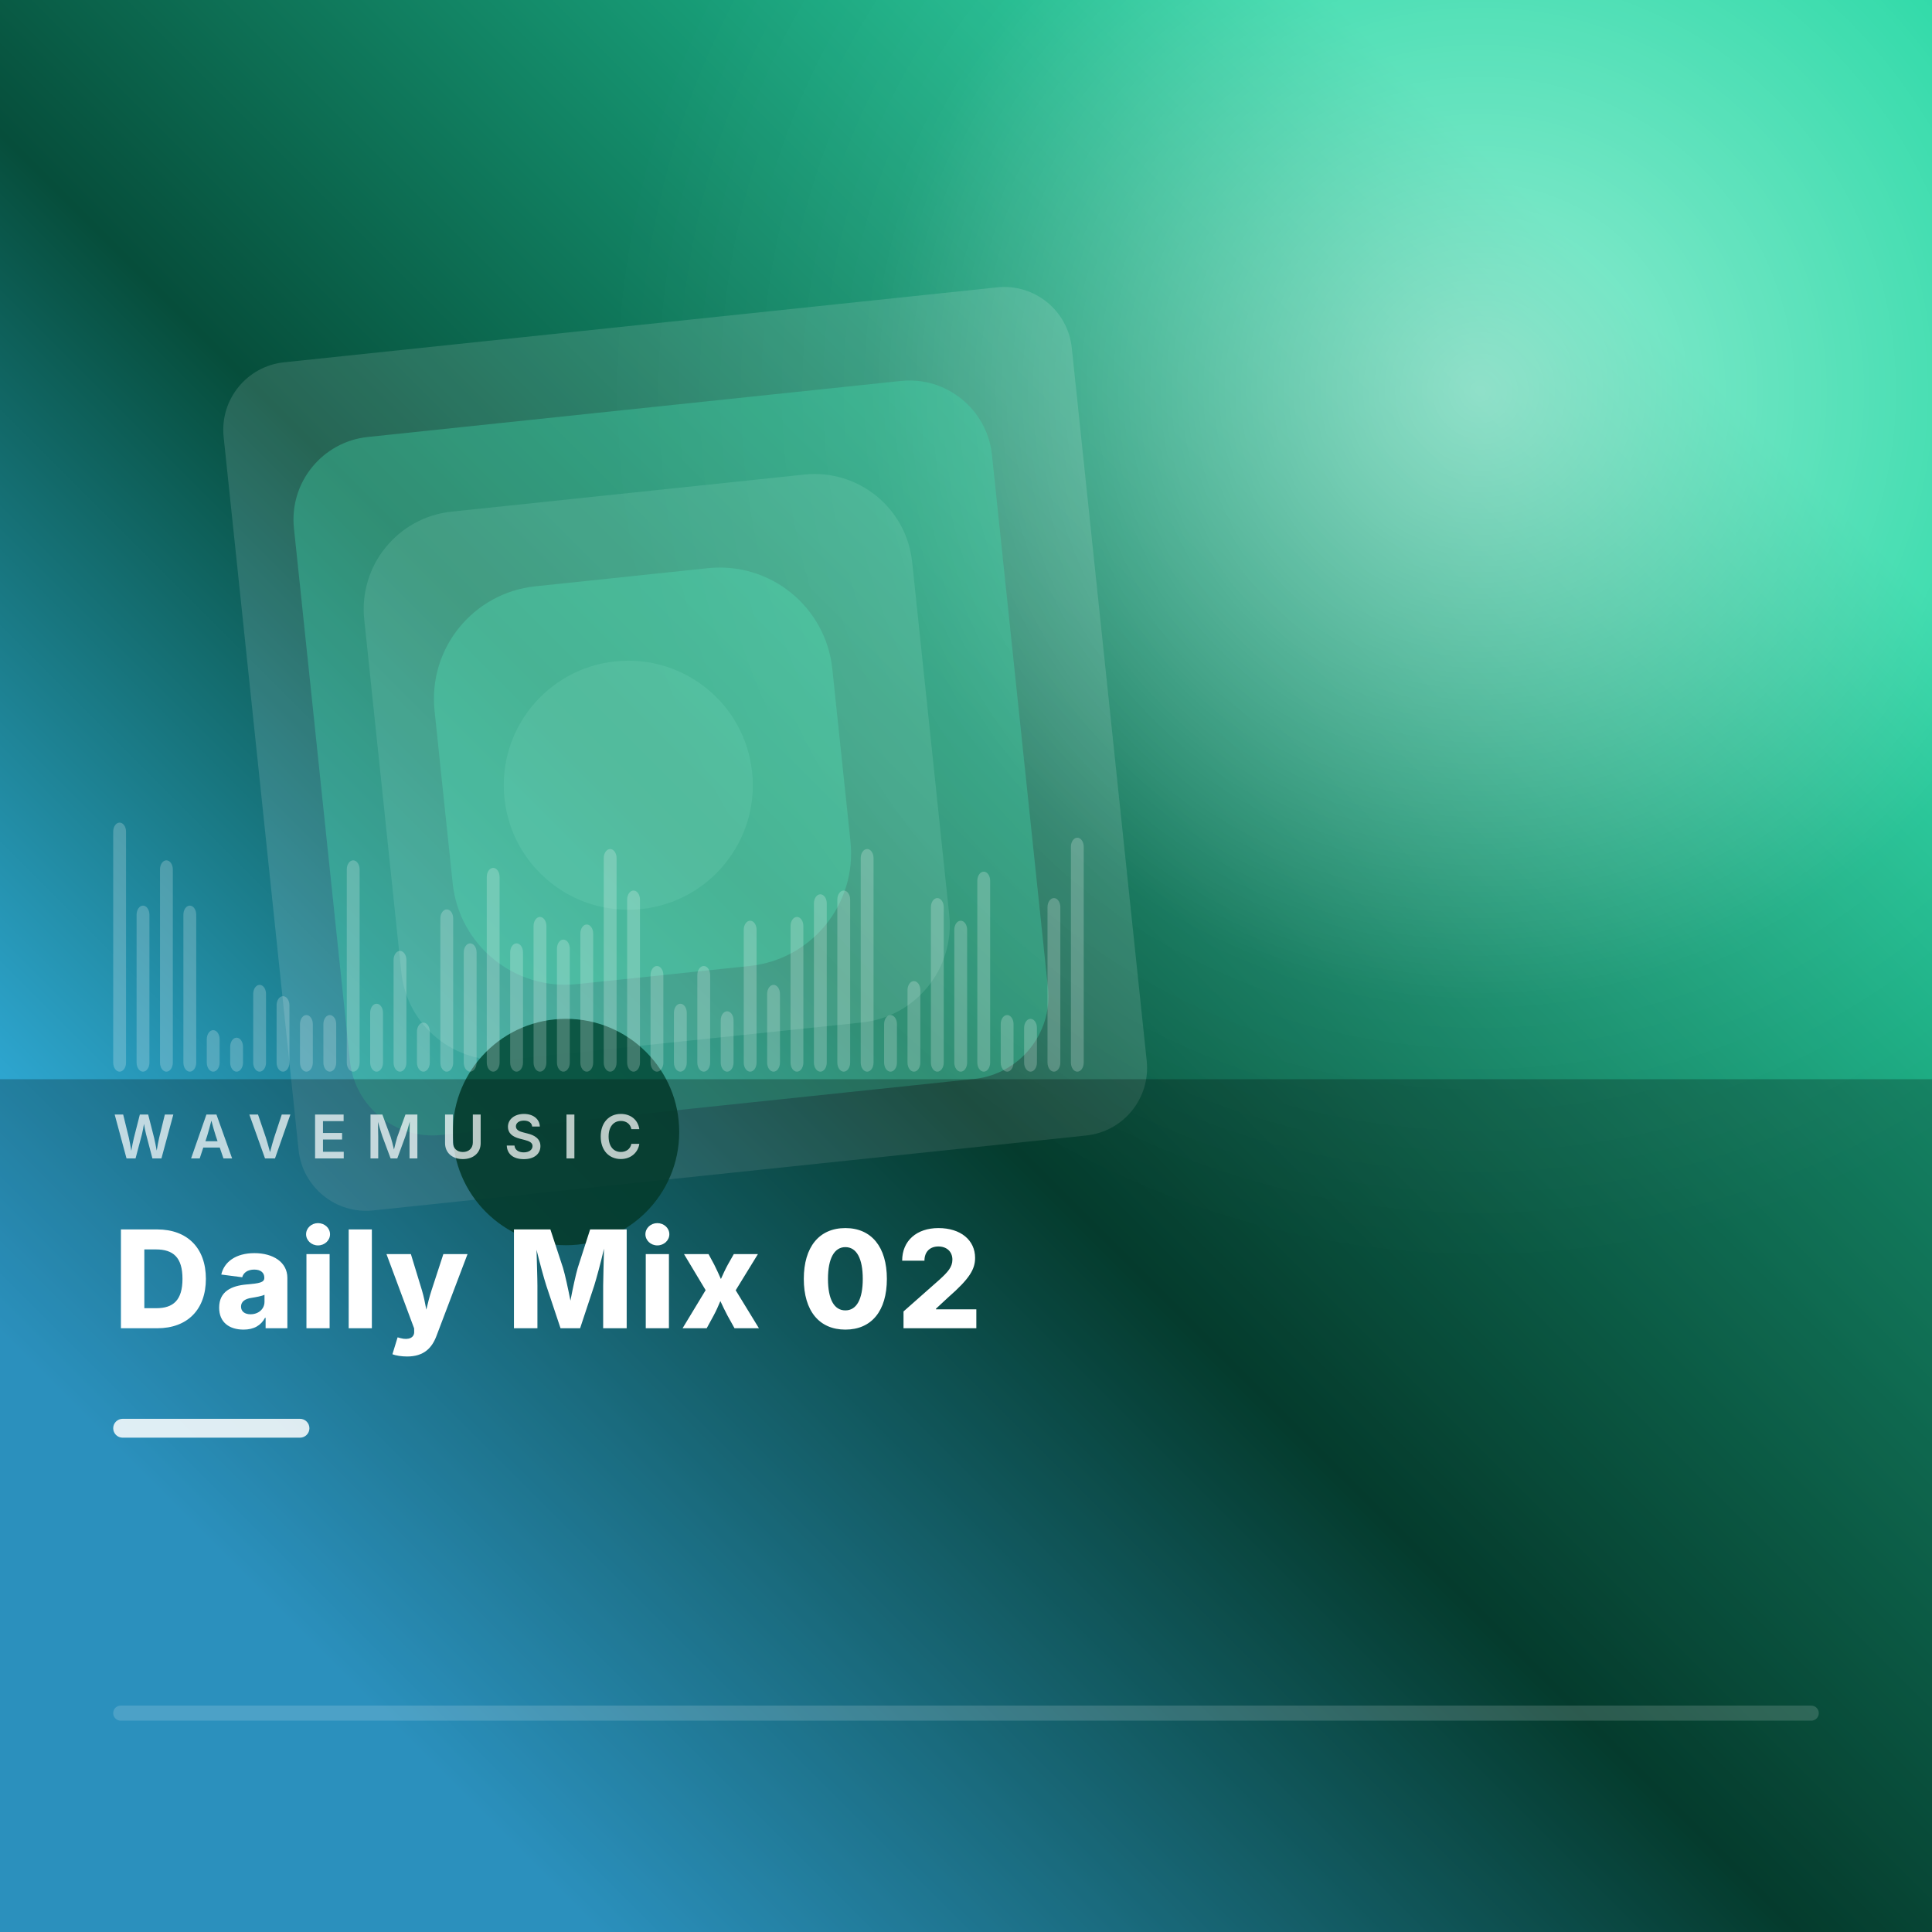
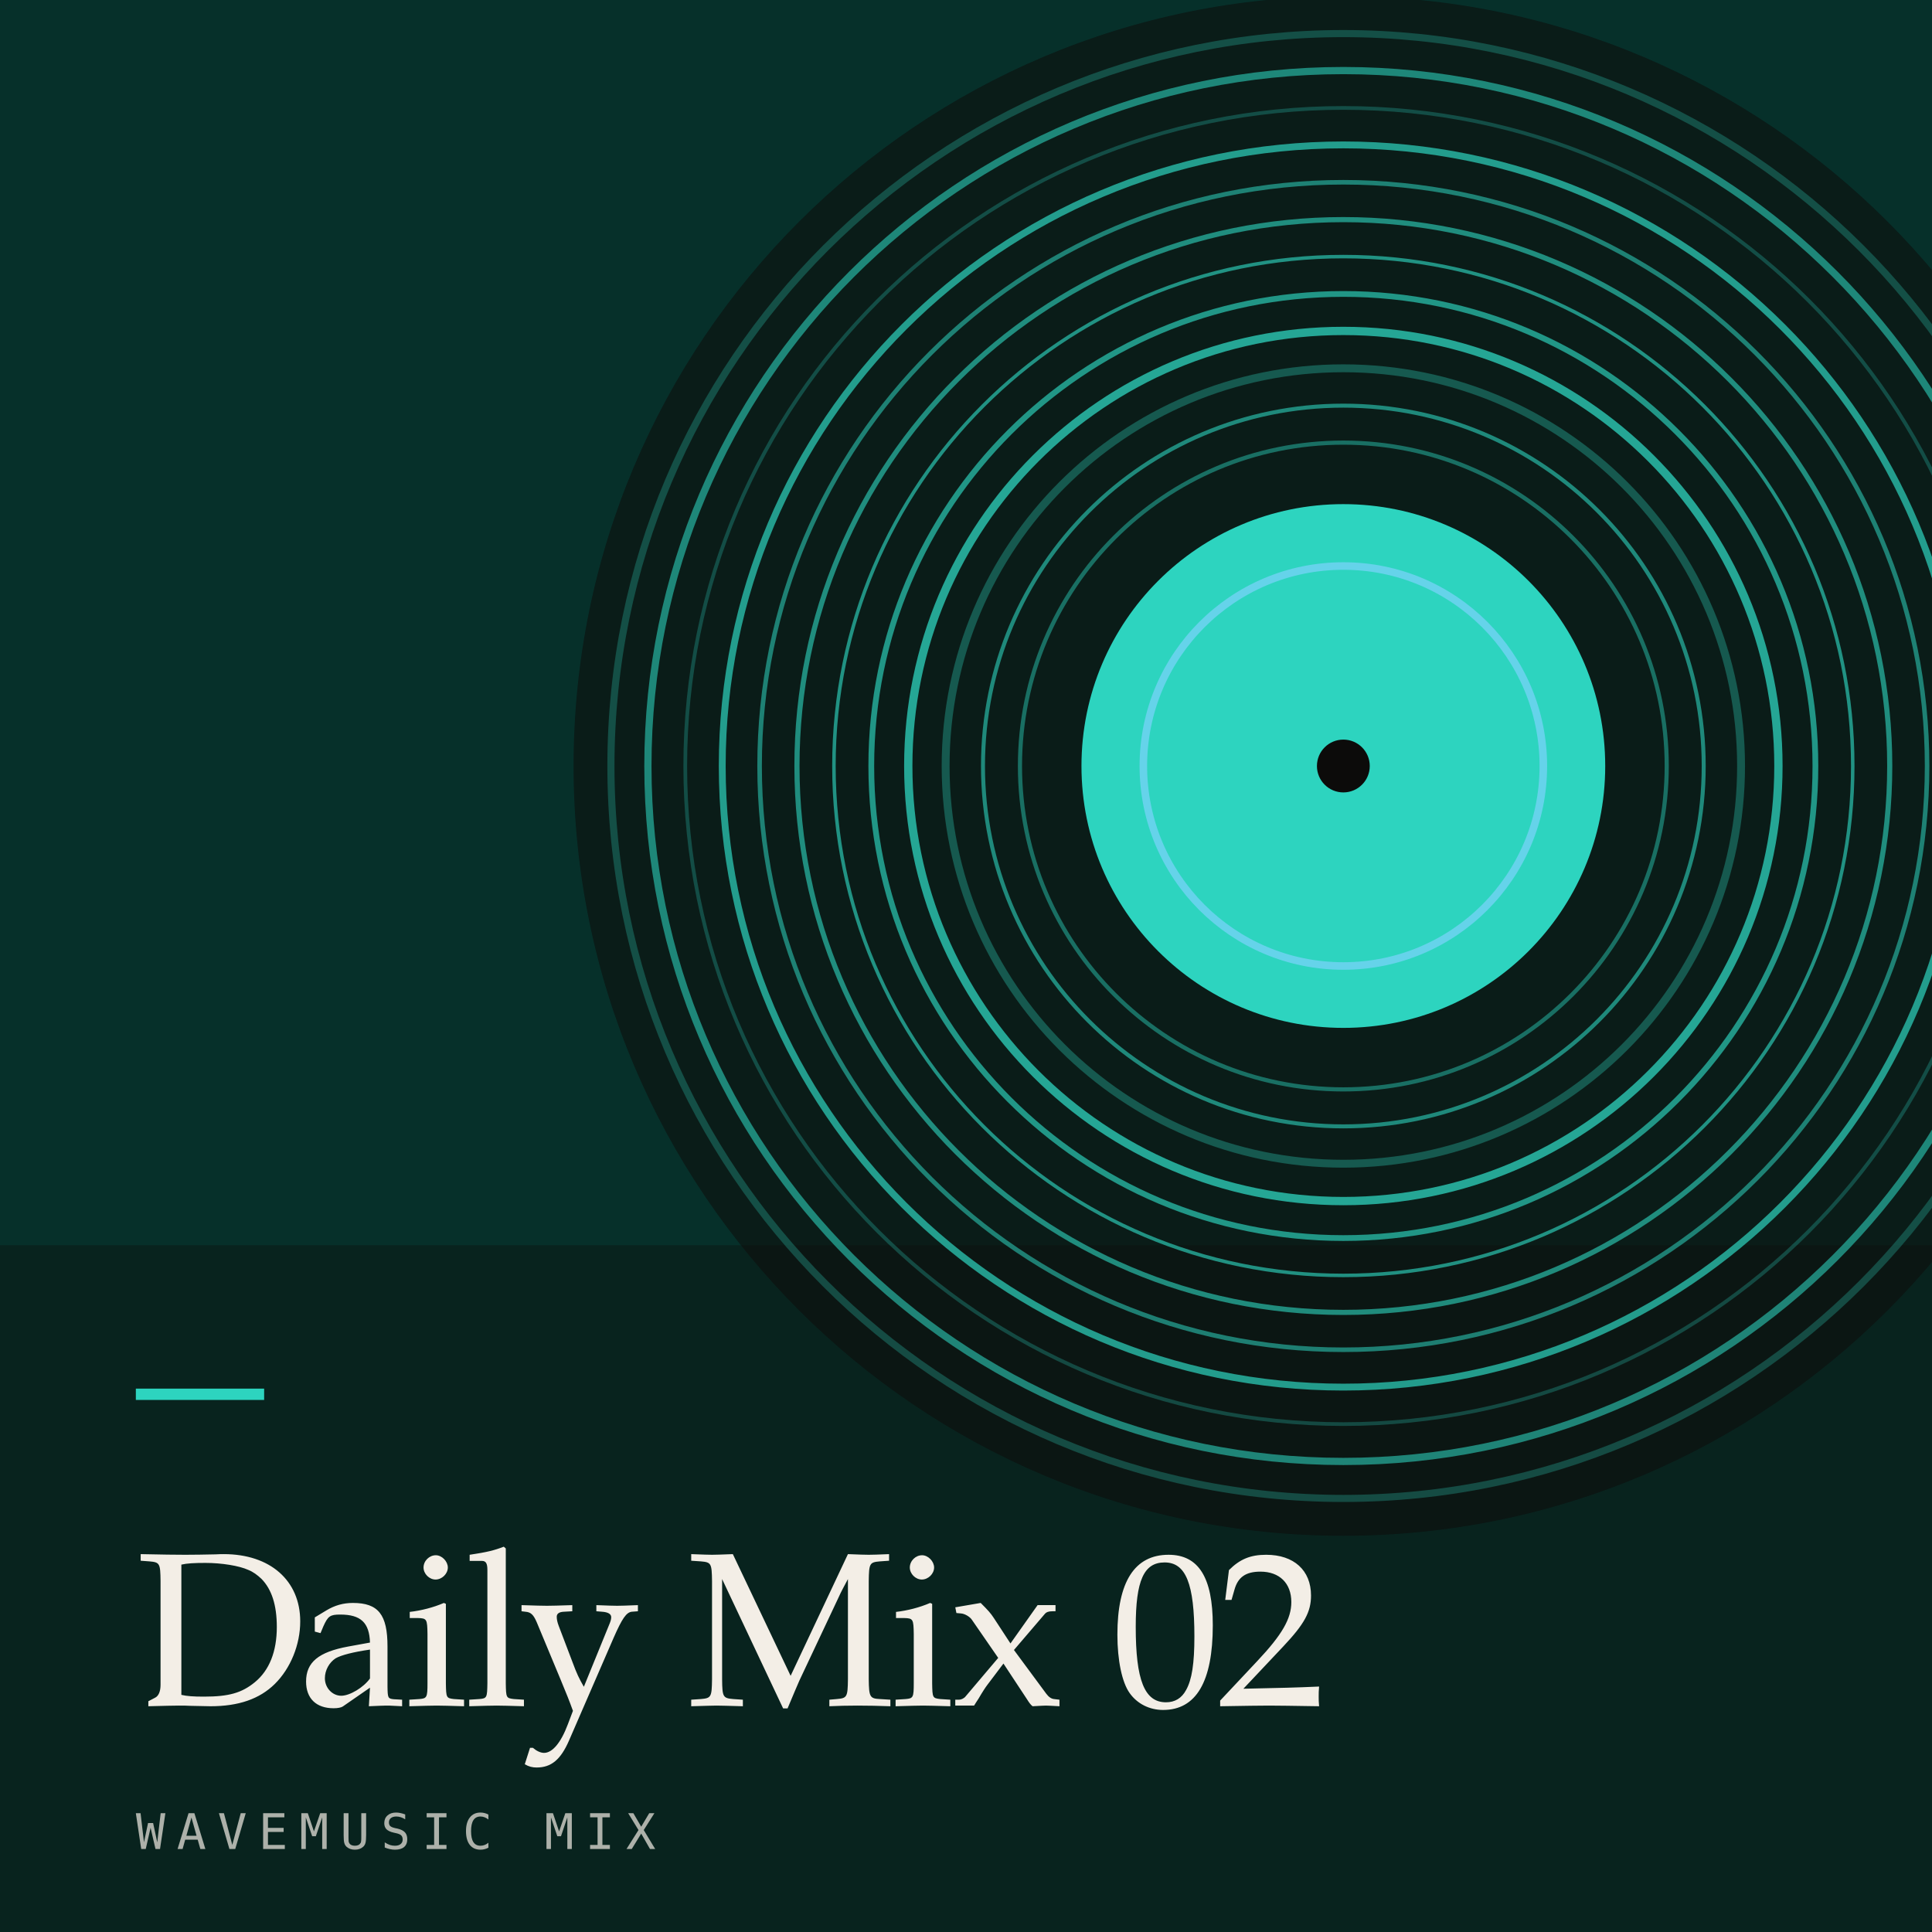
<svg xmlns="http://www.w3.org/2000/svg" viewBox="0 0 512 512" width="512" height="512" role="img" aria-label="Daily Mix 02">
-   <defs>
-     <linearGradient id="bgm1" gradientTransform="rotate(135 0.5 0.5)">
-       <stop offset="0" stop-color="#25d8a4" />
-       <stop offset="0.55" stop-color="#064e3b" />
-       <stop offset="1" stop-color="#38bdf8" />
-     </linearGradient>
-     <radialGradient id="glowm1" cx="0.5" cy="0.5" r="0.5">
-       <stop offset="0" stop-color="#ffffff" stop-opacity="0.5" />
-       <stop offset="0.7" stop-color="#ffffff" stop-opacity="0.05" />
-       <stop offset="1" stop-color="#ffffff" stop-opacity="0" />
-     </radialGradient>
-   </defs>
-   <rect width="512" height="512" fill="url(#bgm1)" />
-   <circle cx="392" cy="104" r="230" fill="url(#glowm1)" />
-   <g>
-     <rect x="139" y="166" width="66" height="66" rx="34" fill="#ffffff" opacity="0.13" transform="rotate(-6 256 256)" />
-     <rect x="123" y="144" width="106" height="106" rx="30" fill="#25d8a4" opacity="0.34" transform="rotate(-6 256 256)" />
-     <rect x="107" y="122" width="146" height="146" rx="26" fill="#ffffff" opacity="0.13" transform="rotate(-6 256 256)" />
-     <rect x="91" y="100" width="186" height="186" rx="22" fill="#25d8a4" opacity="0.34" transform="rotate(-6 256 256)" />
-     <rect x="75" y="78" width="226" height="226" rx="18" fill="#ffffff" opacity="0.13" transform="rotate(-6 256 256)" />
-     <circle cx="150" cy="300" r="30" fill="#064e3be6" />
-   </g>
-   <g>
-     <rect x="30.0" y="218.0" width="3.40" height="66" rx="2.4" fill="#ffffff" opacity="0.22" />
-     <rect x="36.2" y="240.0" width="3.40" height="44" rx="2.4" fill="#ffffff" opacity="0.22" />
-     <rect x="42.4" y="228.0" width="3.40" height="56" rx="2.4" fill="#ffffff" opacity="0.22" />
-     <rect x="48.6" y="240.0" width="3.40" height="44" rx="2.4" fill="#ffffff" opacity="0.22" />
-     <rect x="54.8" y="273.0" width="3.40" height="11" rx="2.4" fill="#ffffff" opacity="0.22" />
-     <rect x="61.0" y="275.0" width="3.40" height="9" rx="2.4" fill="#ffffff" opacity="0.22" />
-     <rect x="67.1" y="261.0" width="3.40" height="23" rx="2.4" fill="#ffffff" opacity="0.22" />
-     <rect x="73.3" y="264.0" width="3.40" height="20" rx="2.4" fill="#ffffff" opacity="0.22" />
-     <rect x="79.5" y="269.0" width="3.40" height="15" rx="2.4" fill="#ffffff" opacity="0.22" />
-     <rect x="85.7" y="269.0" width="3.40" height="15" rx="2.4" fill="#ffffff" opacity="0.22" />
-     <rect x="91.9" y="228.0" width="3.40" height="56" rx="2.4" fill="#ffffff" opacity="0.22" />
-     <rect x="98.1" y="266.0" width="3.40" height="18" rx="2.4" fill="#ffffff" opacity="0.22" />
-     <rect x="104.3" y="252.0" width="3.40" height="32" rx="2.4" fill="#ffffff" opacity="0.22" />
-     <rect x="110.5" y="271.0" width="3.40" height="13" rx="2.4" fill="#ffffff" opacity="0.22" />
-     <rect x="116.7" y="241.0" width="3.40" height="43" rx="2.4" fill="#ffffff" opacity="0.22" />
-     <rect x="122.9" y="250.0" width="3.40" height="34" rx="2.4" fill="#ffffff" opacity="0.22" />
-     <rect x="129.0" y="230.0" width="3.40" height="54" rx="2.4" fill="#ffffff" opacity="0.22" />
-     <rect x="135.2" y="250.0" width="3.40" height="34" rx="2.4" fill="#ffffff" opacity="0.22" />
-     <rect x="141.4" y="243.0" width="3.40" height="41" rx="2.4" fill="#ffffff" opacity="0.22" />
-     <rect x="147.6" y="249.0" width="3.40" height="35" rx="2.4" fill="#ffffff" opacity="0.22" />
-     <rect x="153.8" y="245.0" width="3.40" height="39" rx="2.4" fill="#ffffff" opacity="0.22" />
-     <rect x="160.0" y="225.0" width="3.40" height="59" rx="2.4" fill="#ffffff" opacity="0.22" />
-     <rect x="166.2" y="236.0" width="3.40" height="48" rx="2.4" fill="#ffffff" opacity="0.22" />
-     <rect x="172.4" y="256.0" width="3.40" height="28" rx="2.4" fill="#ffffff" opacity="0.22" />
-     <rect x="178.6" y="266.0" width="3.40" height="18" rx="2.4" fill="#ffffff" opacity="0.22" />
-     <rect x="184.8" y="256.0" width="3.40" height="28" rx="2.4" fill="#ffffff" opacity="0.22" />
-     <rect x="191.0" y="268.0" width="3.40" height="16" rx="2.4" fill="#ffffff" opacity="0.22" />
-     <rect x="197.1" y="244.0" width="3.40" height="40" rx="2.4" fill="#ffffff" opacity="0.22" />
-     <rect x="203.3" y="261.0" width="3.40" height="23" rx="2.4" fill="#ffffff" opacity="0.22" />
-     <rect x="209.5" y="243.0" width="3.40" height="41" rx="2.4" fill="#ffffff" opacity="0.22" />
-     <rect x="215.7" y="237.0" width="3.40" height="47" rx="2.4" fill="#ffffff" opacity="0.22" />
-     <rect x="221.9" y="236.0" width="3.40" height="48" rx="2.4" fill="#ffffff" opacity="0.22" />
-     <rect x="228.1" y="225.0" width="3.40" height="59" rx="2.4" fill="#ffffff" opacity="0.22" />
-     <rect x="234.3" y="269.0" width="3.40" height="15" rx="2.4" fill="#ffffff" opacity="0.22" />
-     <rect x="240.5" y="260.0" width="3.40" height="24" rx="2.4" fill="#ffffff" opacity="0.22" />
-     <rect x="246.7" y="238.0" width="3.40" height="46" rx="2.4" fill="#ffffff" opacity="0.22" />
-     <rect x="252.9" y="244.0" width="3.40" height="40" rx="2.4" fill="#ffffff" opacity="0.22" />
-     <rect x="259.0" y="231.0" width="3.40" height="53" rx="2.4" fill="#ffffff" opacity="0.22" />
-     <rect x="265.2" y="269.0" width="3.40" height="15" rx="2.4" fill="#ffffff" opacity="0.22" />
-     <rect x="271.4" y="270.0" width="3.40" height="14" rx="2.4" fill="#ffffff" opacity="0.22" />
-     <rect x="277.6" y="238.0" width="3.40" height="46" rx="2.4" fill="#ffffff" opacity="0.22" />
-     <rect x="283.8" y="222.0" width="3.40" height="62" rx="2.4" fill="#ffffff" opacity="0.22" />
-   </g>
-   <rect y="286" width="512" height="226" fill="#000000" opacity="0.24" />
-   <text x="30" y="352" font-family="Inter, 'Segoe UI', Arial, sans-serif" font-size="36" font-weight="800" letter-spacing="1" fill="#ffffff">Daily Mix 02</text>
-   <text x="30" y="307" font-family="Inter, 'Segoe UI', Arial, sans-serif" font-size="16" font-weight="600" letter-spacing="5" fill="#ffffff" opacity="0.72">WAVEMUSIC</text>
-   <rect x="30" y="376" width="52" height="5" rx="2.5" fill="#ffffff" opacity="0.85" />
-   <rect x="30" y="452" width="452" height="4" rx="2" fill="#ffffff" opacity="0.16" />
+   <rect width="512" height="512" fill="#06302a" />
+   <rect y="330" width="512" height="182" fill="#0c0b0a" opacity="0.35" />
+   <circle cx="356" cy="203" r="204" fill="#0c0b0a" opacity="0.55" />
+   <circle cx="356" cy="203" r="85.7" fill="none" stroke="#2dd4bf" stroke-width="1.10" opacity="0.45" />
+   <circle cx="356" cy="203" r="95.5" fill="none" stroke="#2dd4bf" stroke-width="1.06" opacity="0.59" />
+   <circle cx="356" cy="203" r="105.4" fill="none" stroke="#2dd4bf" stroke-width="2.09" opacity="0.33" />
+   <circle cx="356" cy="203" r="115.3" fill="none" stroke="#2dd4bf" stroke-width="2.20" opacity="0.75" />
+   <circle cx="356" cy="203" r="125.1" fill="none" stroke="#2dd4bf" stroke-width="1.53" opacity="0.66" />
+   <circle cx="356" cy="203" r="135.0" fill="none" stroke="#2dd4bf" stroke-width="0.93" opacity="0.64" />
+   <circle cx="356" cy="203" r="144.8" fill="none" stroke="#2dd4bf" stroke-width="1.36" opacity="0.61" />
+   <circle cx="356" cy="203" r="154.7" fill="none" stroke="#2dd4bf" stroke-width="1.21" opacity="0.55" />
+   <circle cx="356" cy="203" r="164.6" fill="none" stroke="#2dd4bf" stroke-width="1.82" opacity="0.70" />
+   <circle cx="356" cy="203" r="174.4" fill="none" stroke="#2dd4bf" stroke-width="0.98" opacity="0.27" />
+   <circle cx="356" cy="203" r="184.3" fill="none" stroke="#2dd4bf" stroke-width="1.91" opacity="0.58" />
+   <circle cx="356" cy="203" r="194.1" fill="none" stroke="#2dd4bf" stroke-width="1.88" opacity="0.28" />
+   <circle cx="356" cy="203" r="69.4" fill="#2dd4bf" />
+   <circle cx="356" cy="203" r="53.0" fill="none" stroke="#7dd3fc" stroke-width="2" opacity="0.7" />
+   <circle cx="356" cy="203" r="7" fill="#0c0b0a" />
+   <rect x="36" y="368" width="34" height="3" fill="#2dd4bf" />
+   <text x="36" y="490" font-family="Consolas, Menlo, monospace" font-size="13" letter-spacing="3" fill="#f3eee6" opacity="0.7">WAVEMUSIC MIX</text>
+   <text x="36" y="452" font-family="Iowan Old Style, Palatino Linotype, Palatino, Georgia, serif" font-size="58" fill="#f3eee6" letter-spacing="-1">Daily Mix 02</text>
</svg>
